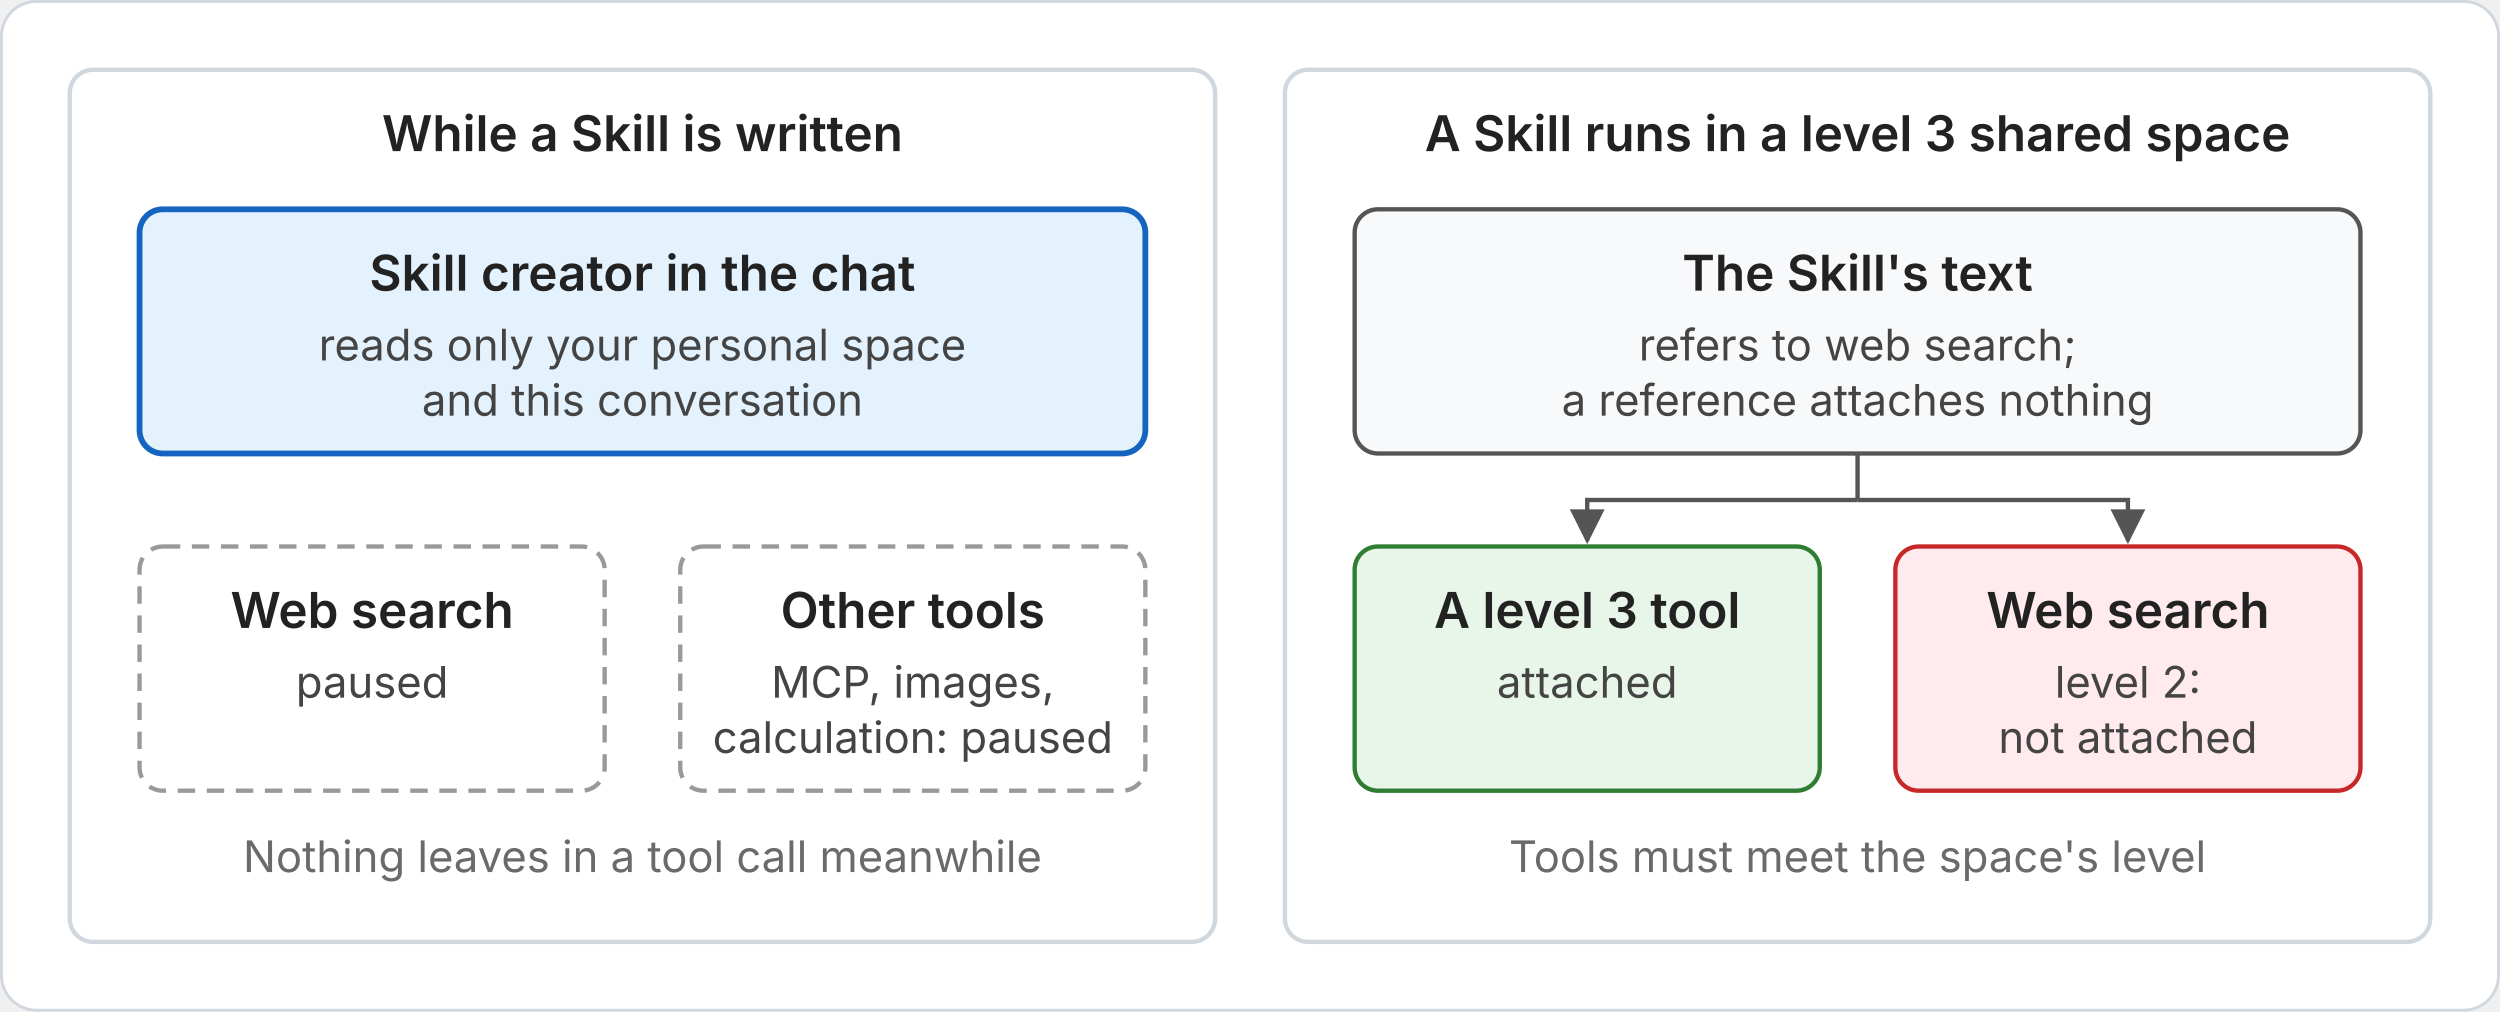
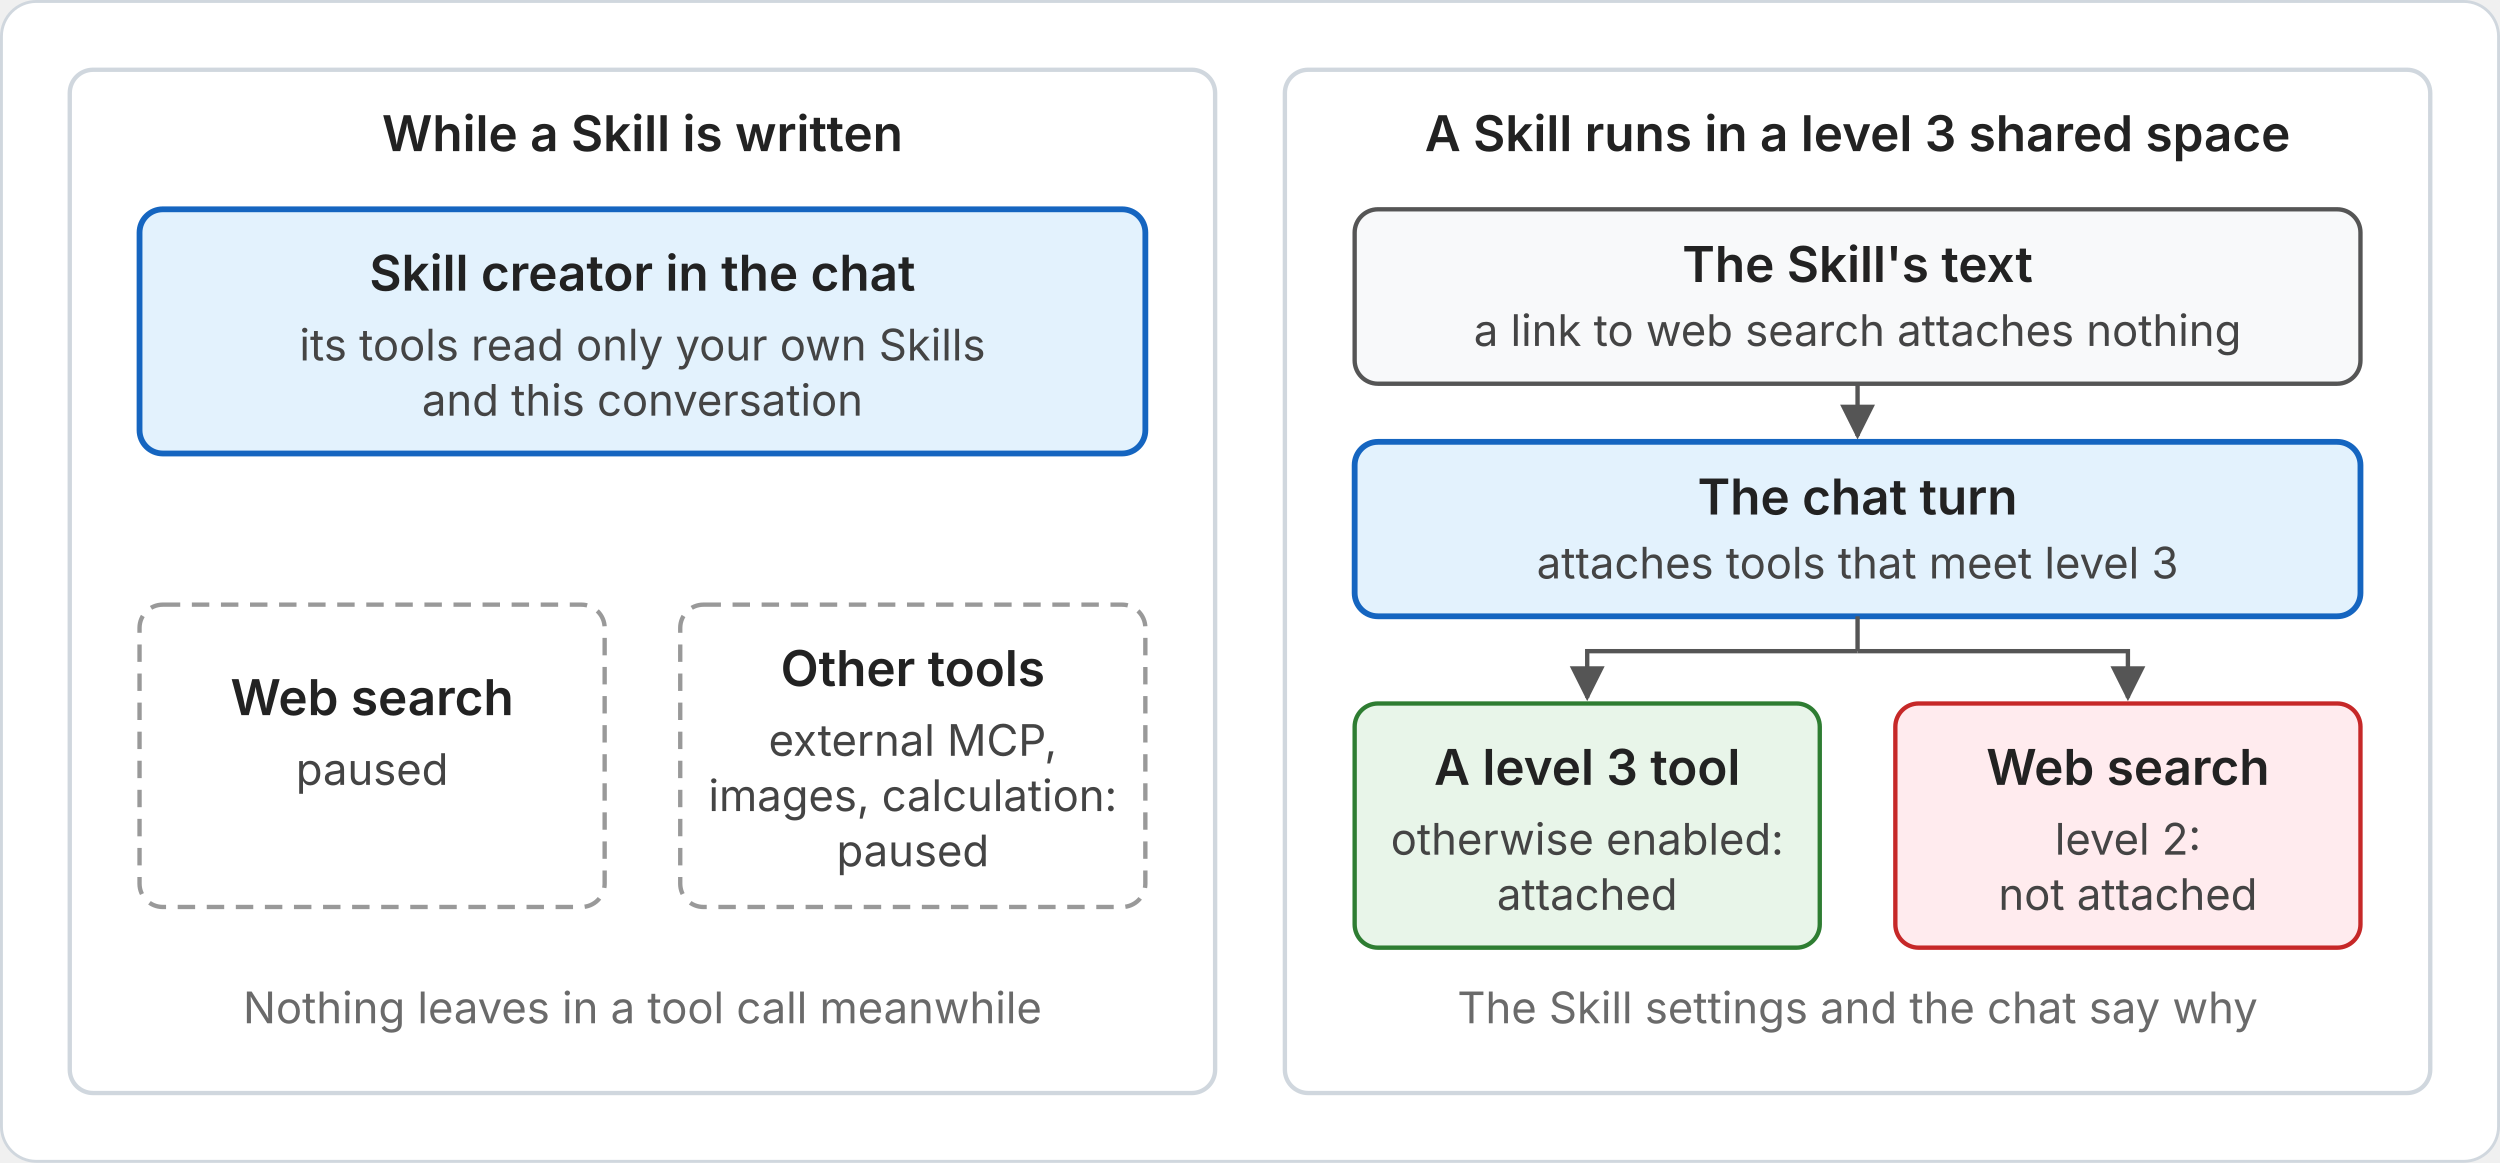
- <svg xmlns="http://www.w3.org/2000/svg" width="860" height="348" viewBox="0 0 860 348" role="img" aria-labelledby="t d" style="font-family: Inter, 'Segoe UI', Helvetica, Arial, sans-serif; color-scheme: light dark;">
+ <svg xmlns="http://www.w3.org/2000/svg" width="860" height="400" viewBox="0 0 860 400" role="img" aria-labelledby="t d" style="font-family: Inter, 'Segoe UI', Helvetica, Arial, sans-serif; color-scheme: light dark;">
  <defs>
    <marker id="a" viewBox="0 0 10 10" refX="9" refY="5" markerWidth="8" markerHeight="8" orient="auto-start-reverse">
      <path class="ah" d="M0,0 L10,5 L0,10 z" />
    </marker>
  </defs>
  <style>
    .bg{fill:#ffffff;stroke:#d0d7de;stroke-width:1}
    .lane{fill:none;stroke:#d0d7de;stroke-width:1.5}
    .box{fill:#f8f9fa;stroke:#555;stroke-width:1.5}
    .key{fill:#e3f2fd;stroke:#1565c0;stroke-width:2}
    .ok{fill:#e8f5e9;stroke:#2e7d32;stroke-width:1.5}
    .warn{fill:#fff3e0;stroke:#b26a00;stroke-width:1.5}
    .no{fill:#ffebee;stroke:#c62828;stroke-width:1.5}
    .gone{fill:none;stroke:#999;stroke-width:1.5;stroke-dasharray:6 4}
    .h{fill:#222;font-size:17px;font-weight:600}
    .t{fill:#222;font-size:16px}
    .s{fill:#444;font-size:15px}
    .m{fill:#6a6a6a;font-size:15px}
    .r{fill:#c62828;font-size:15px}
    .pill{fill:#ffffff}
    .edge{stroke:#555;stroke-width:1.5;fill:none;marker-end:url(#a)}
    .back{stroke:#555;stroke-width:1.5;fill:none;stroke-dasharray:6 4;marker-end:url(#a)}
    .line{stroke:#555;stroke-width:1.5;fill:none}
    .cut{stroke:#c62828;stroke-width:2;fill:none}
    .mark{stroke:#b26a00;stroke-width:2;fill:none;stroke-dasharray:6 4}
    .dot,.ah{fill:#555}
    @media (prefers-color-scheme: dark){
      .bg,.pill{fill:#0d1117}
      .bg,.lane{stroke:#30363d}
      .box{fill:#161b22;stroke:#8b949e}
      .key{fill:#0d2a45;stroke:#58a6ff}
      .ok{fill:#0f2a19;stroke:#3fb950}
      .warn{fill:#2b1d07;stroke:#d29922}
      .no{fill:#2d1214;stroke:#f85149}
      .gone{stroke:#6e7681}
      .h,.t{fill:#e6edf3}
      .s{fill:#b8c0ca}
      .m{fill:#8b949e}
      .r{fill:#ff7b72}
      .edge,.back,.line{stroke:#8b949e}
      .cut{stroke:#ff7b72}
      .mark{stroke:#d29922}
      .dot,.ah{fill:#8b949e}
    }
  </style>
-   <rect class="bg" x="0.5" y="0.5" width="859" height="347" rx="12" />
-   <rect class="lane" x="24" y="24" width="394" height="300" rx="8" />
+   <rect class="bg" x="0.5" y="0.5" width="859" height="399" rx="12" />
+   <rect class="lane" x="24" y="24" width="394" height="352" rx="8" />
  <text class="h" x="221" y="52" text-anchor="middle">While a Skill is written</text>
-   <rect class="lane" x="442" y="24" width="394" height="300" rx="8" />
+   <rect class="lane" x="442" y="24" width="394" height="352" rx="8" />
  <text class="h" x="639" y="52" text-anchor="middle">A Skill runs in a level 3 shared space</text>
  <rect class="key" x="48" y="72" width="346" height="84" rx="8" />
  <text class="h" x="221" y="100" text-anchor="middle">Skill creator in the chat</text>
-   <text class="s" x="221" y="124" text-anchor="middle">reads only your personal space</text>
+   <text class="s" x="221" y="124" text-anchor="middle">its tools read only your own Skills</text>
  <text class="s" x="221" y="143" text-anchor="middle">and this conversation</text>
-   <rect class="gone" x="48" y="188" width="160" height="84" rx="8" />
-   <text class="h" x="128" y="216" text-anchor="middle">Web search</text>
-   <text class="s" x="128" y="240" text-anchor="middle">paused</text>
-   <rect class="gone" x="234" y="188" width="160" height="84" rx="8" />
-   <text class="h" x="314" y="216" text-anchor="middle">Other tools</text>
-   <text class="s" x="314" y="240" text-anchor="middle">MCP, images,</text>
-   <text class="s" x="314" y="259" text-anchor="middle">calculation: paused</text>
-   <text class="m" x="221" y="300" text-anchor="middle">Nothing leaves in a tool call meanwhile</text>
-   <rect class="box" x="466" y="72" width="346" height="84" rx="8" />
-   <text class="h" x="639" y="100" text-anchor="middle">The Skill's text</text>
-   <text class="s" x="639" y="124" text-anchor="middle">refers to web search;</text>
-   <text class="s" x="639" y="143" text-anchor="middle">a reference attaches nothing</text>
-   <path class="line" d="M639,156 V172" />
-   <path class="edge" d="M639,172 H546 V186" />
-   <path class="edge" d="M639,172 H732 V186" />
-   <rect class="ok" x="466" y="188" width="160" height="84" rx="8" />
-   <text class="h" x="546" y="216" text-anchor="middle">A level 3 tool</text>
-   <text class="s" x="546" y="240" text-anchor="middle">attached</text>
-   <rect class="no" x="652" y="188" width="160" height="84" rx="8" />
-   <text class="h" x="732" y="216" text-anchor="middle">Web search</text>
-   <text class="s" x="732" y="240" text-anchor="middle">level 2:</text>
-   <text class="s" x="732" y="259" text-anchor="middle">not attached</text>
-   <text class="m" x="639" y="300" text-anchor="middle">Tools must meet the space's level</text>
+   <rect class="gone" x="48" y="208" width="160" height="104" rx="8" />
+   <text class="h" x="128" y="246" text-anchor="middle">Web search</text>
+   <text class="s" x="128" y="270" text-anchor="middle">paused</text>
+   <rect class="gone" x="234" y="208" width="160" height="104" rx="8" />
+   <text class="h" x="314" y="236" text-anchor="middle">Other tools</text>
+   <text class="s" x="314" y="260" text-anchor="middle">external MCP,</text>
+   <text class="s" x="314" y="279" text-anchor="middle">images, calculation:</text>
+   <text class="s" x="314" y="298" text-anchor="middle">paused</text>
+   <text class="m" x="221" y="352" text-anchor="middle">Nothing leaves in a tool call meanwhile</text>
+   <rect class="box" x="466" y="72" width="346" height="60" rx="8" />
+   <text class="h" x="639" y="97" text-anchor="middle">The Skill's text</text>
+   <text class="s" x="639" y="119" text-anchor="middle">a link to web search attaches nothing</text>
+   <path class="edge" d="M639,132 V150" />
+   <rect class="key" x="466" y="152" width="346" height="60" rx="8" />
+   <text class="h" x="639" y="177" text-anchor="middle">The chat turn</text>
+   <text class="s" x="639" y="199" text-anchor="middle">attaches tools that meet level 3</text>
+   <path class="line" d="M639,212 V224" />
+   <path class="edge" d="M639,224 H546 V240" />
+   <path class="edge" d="M639,224 H732 V240" />
+   <rect class="ok" x="466" y="242" width="160" height="84" rx="8" />
+   <text class="h" x="546" y="270" text-anchor="middle">A level 3 tool</text>
+   <text class="s" x="546" y="294" text-anchor="middle">otherwise enabled:</text>
+   <text class="s" x="546" y="313" text-anchor="middle">attached</text>
+   <rect class="no" x="652" y="242" width="160" height="84" rx="8" />
+   <text class="h" x="732" y="270" text-anchor="middle">Web search</text>
+   <text class="s" x="732" y="294" text-anchor="middle">level 2:</text>
+   <text class="s" x="732" y="313" text-anchor="middle">not attached</text>
+   <text class="m" x="639" y="352" text-anchor="middle">The Skill settings and the chat say why</text>
</svg>
